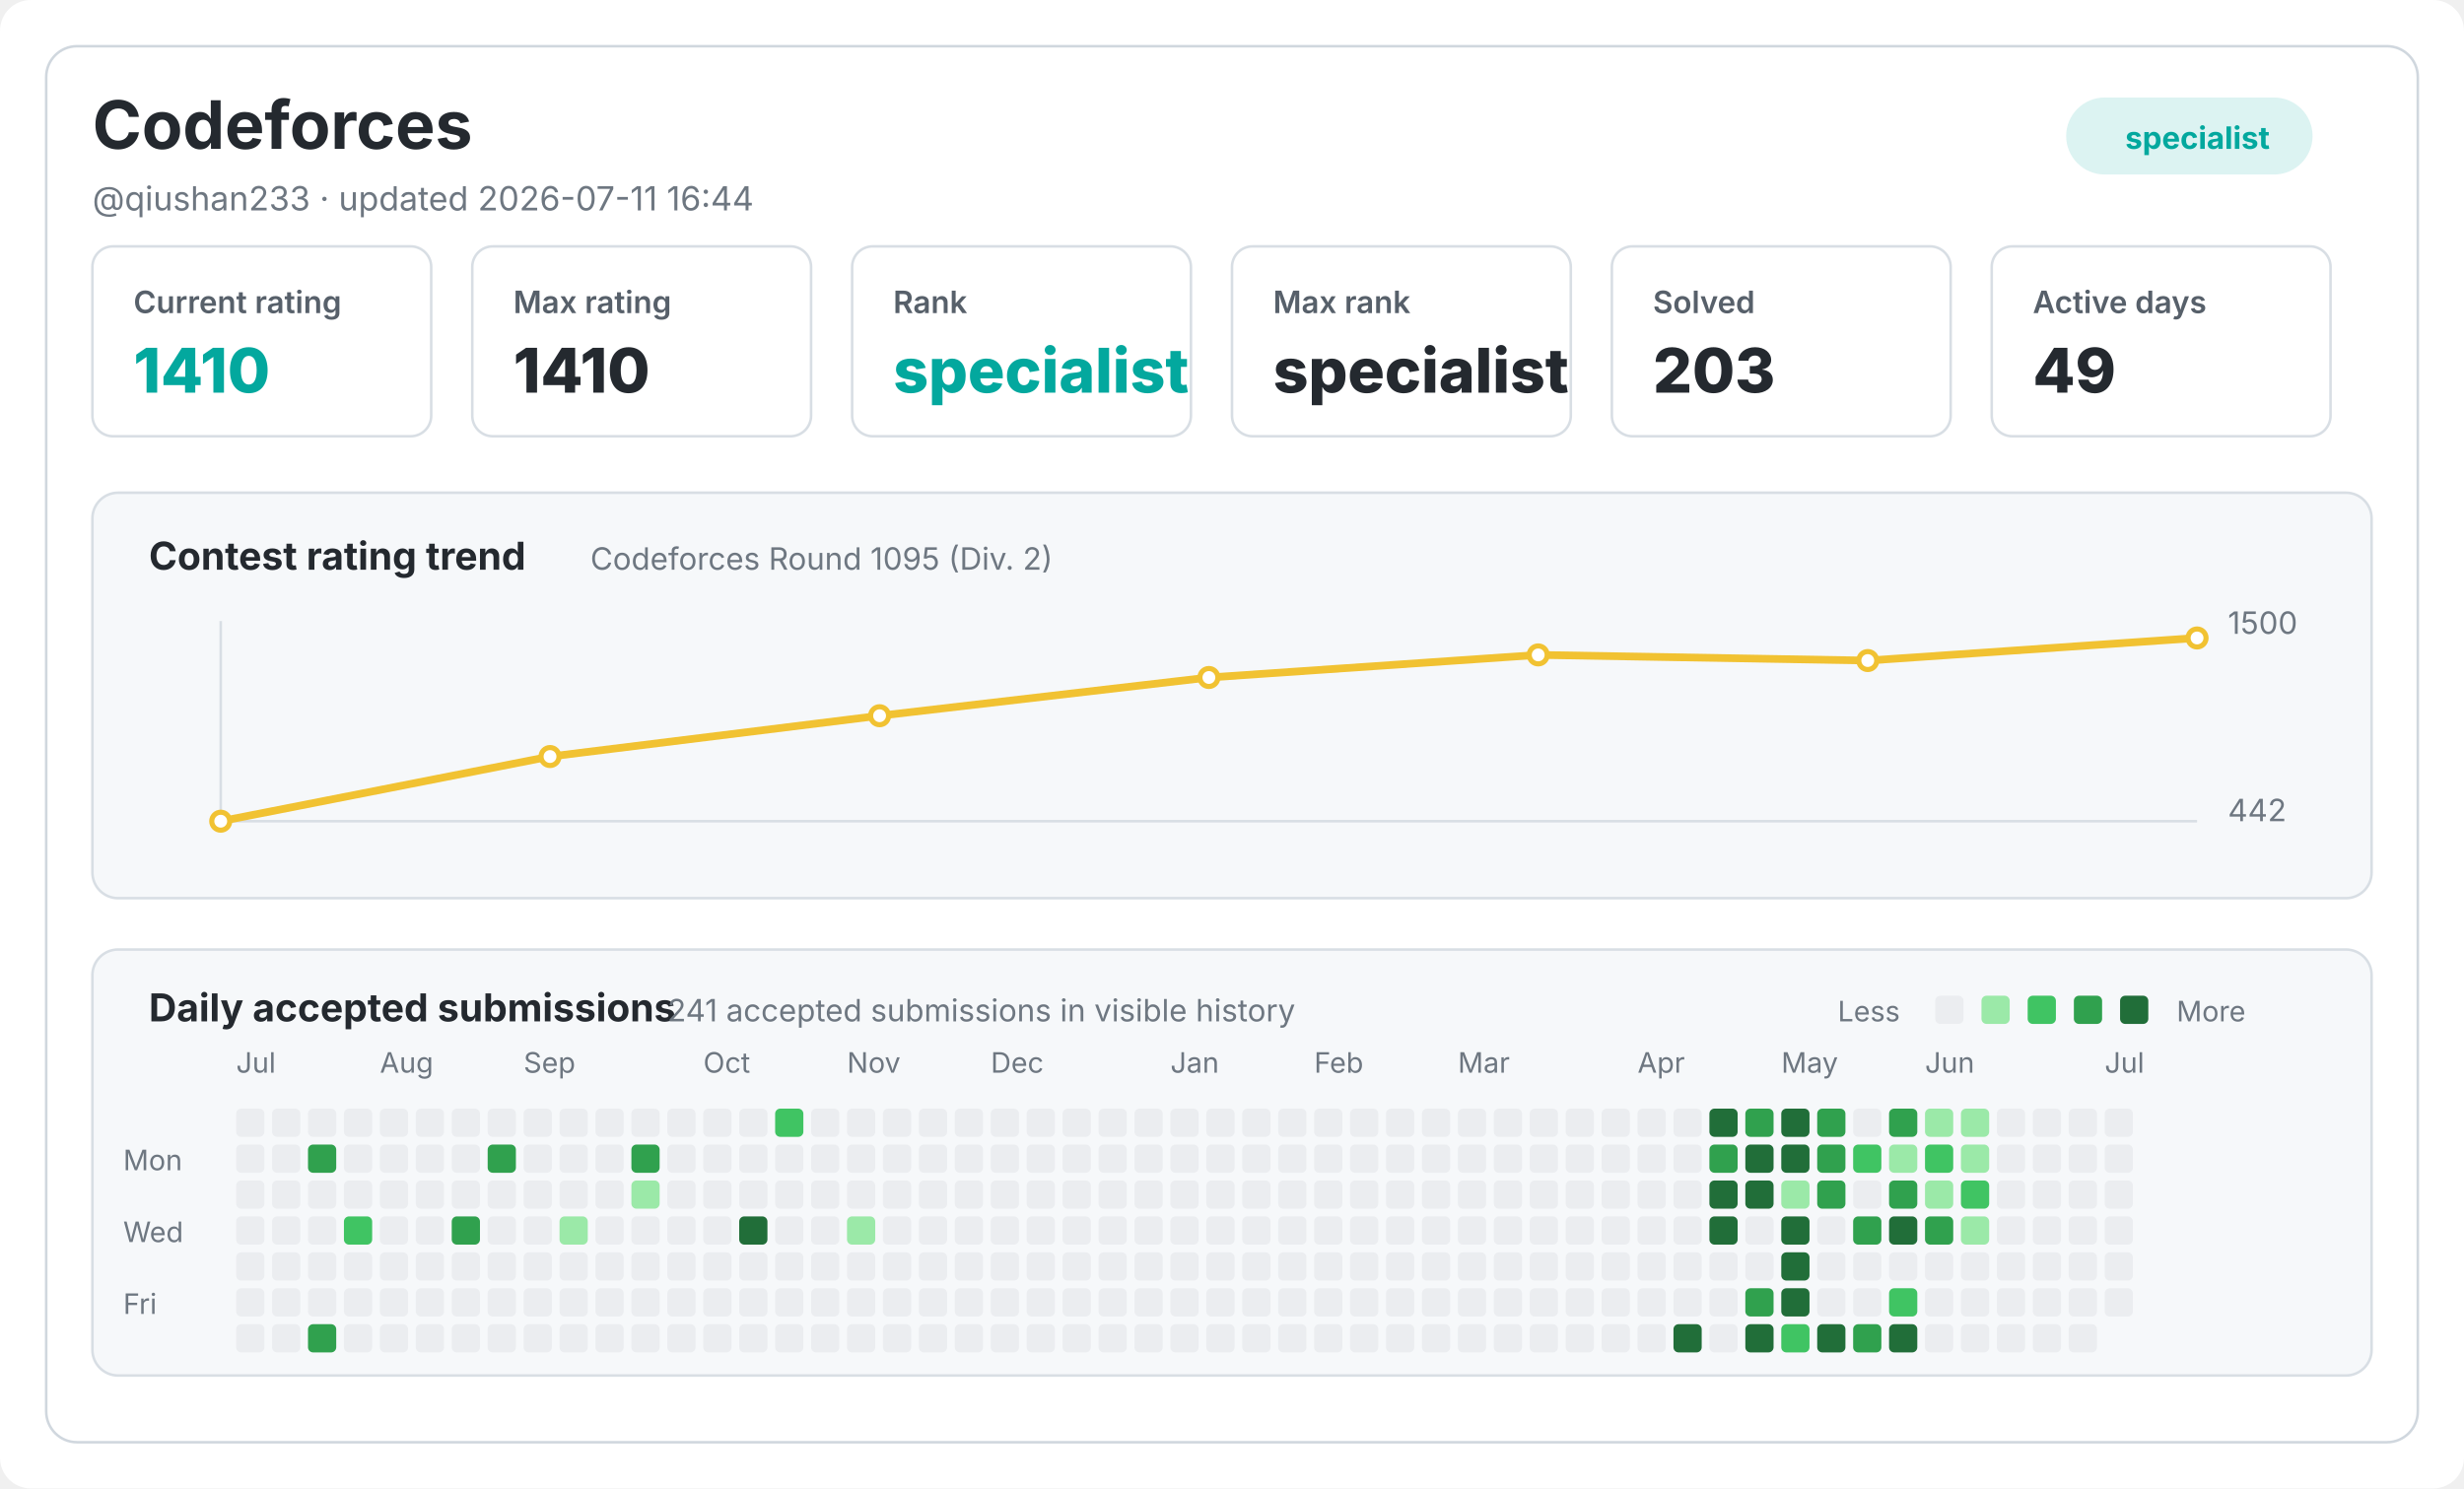
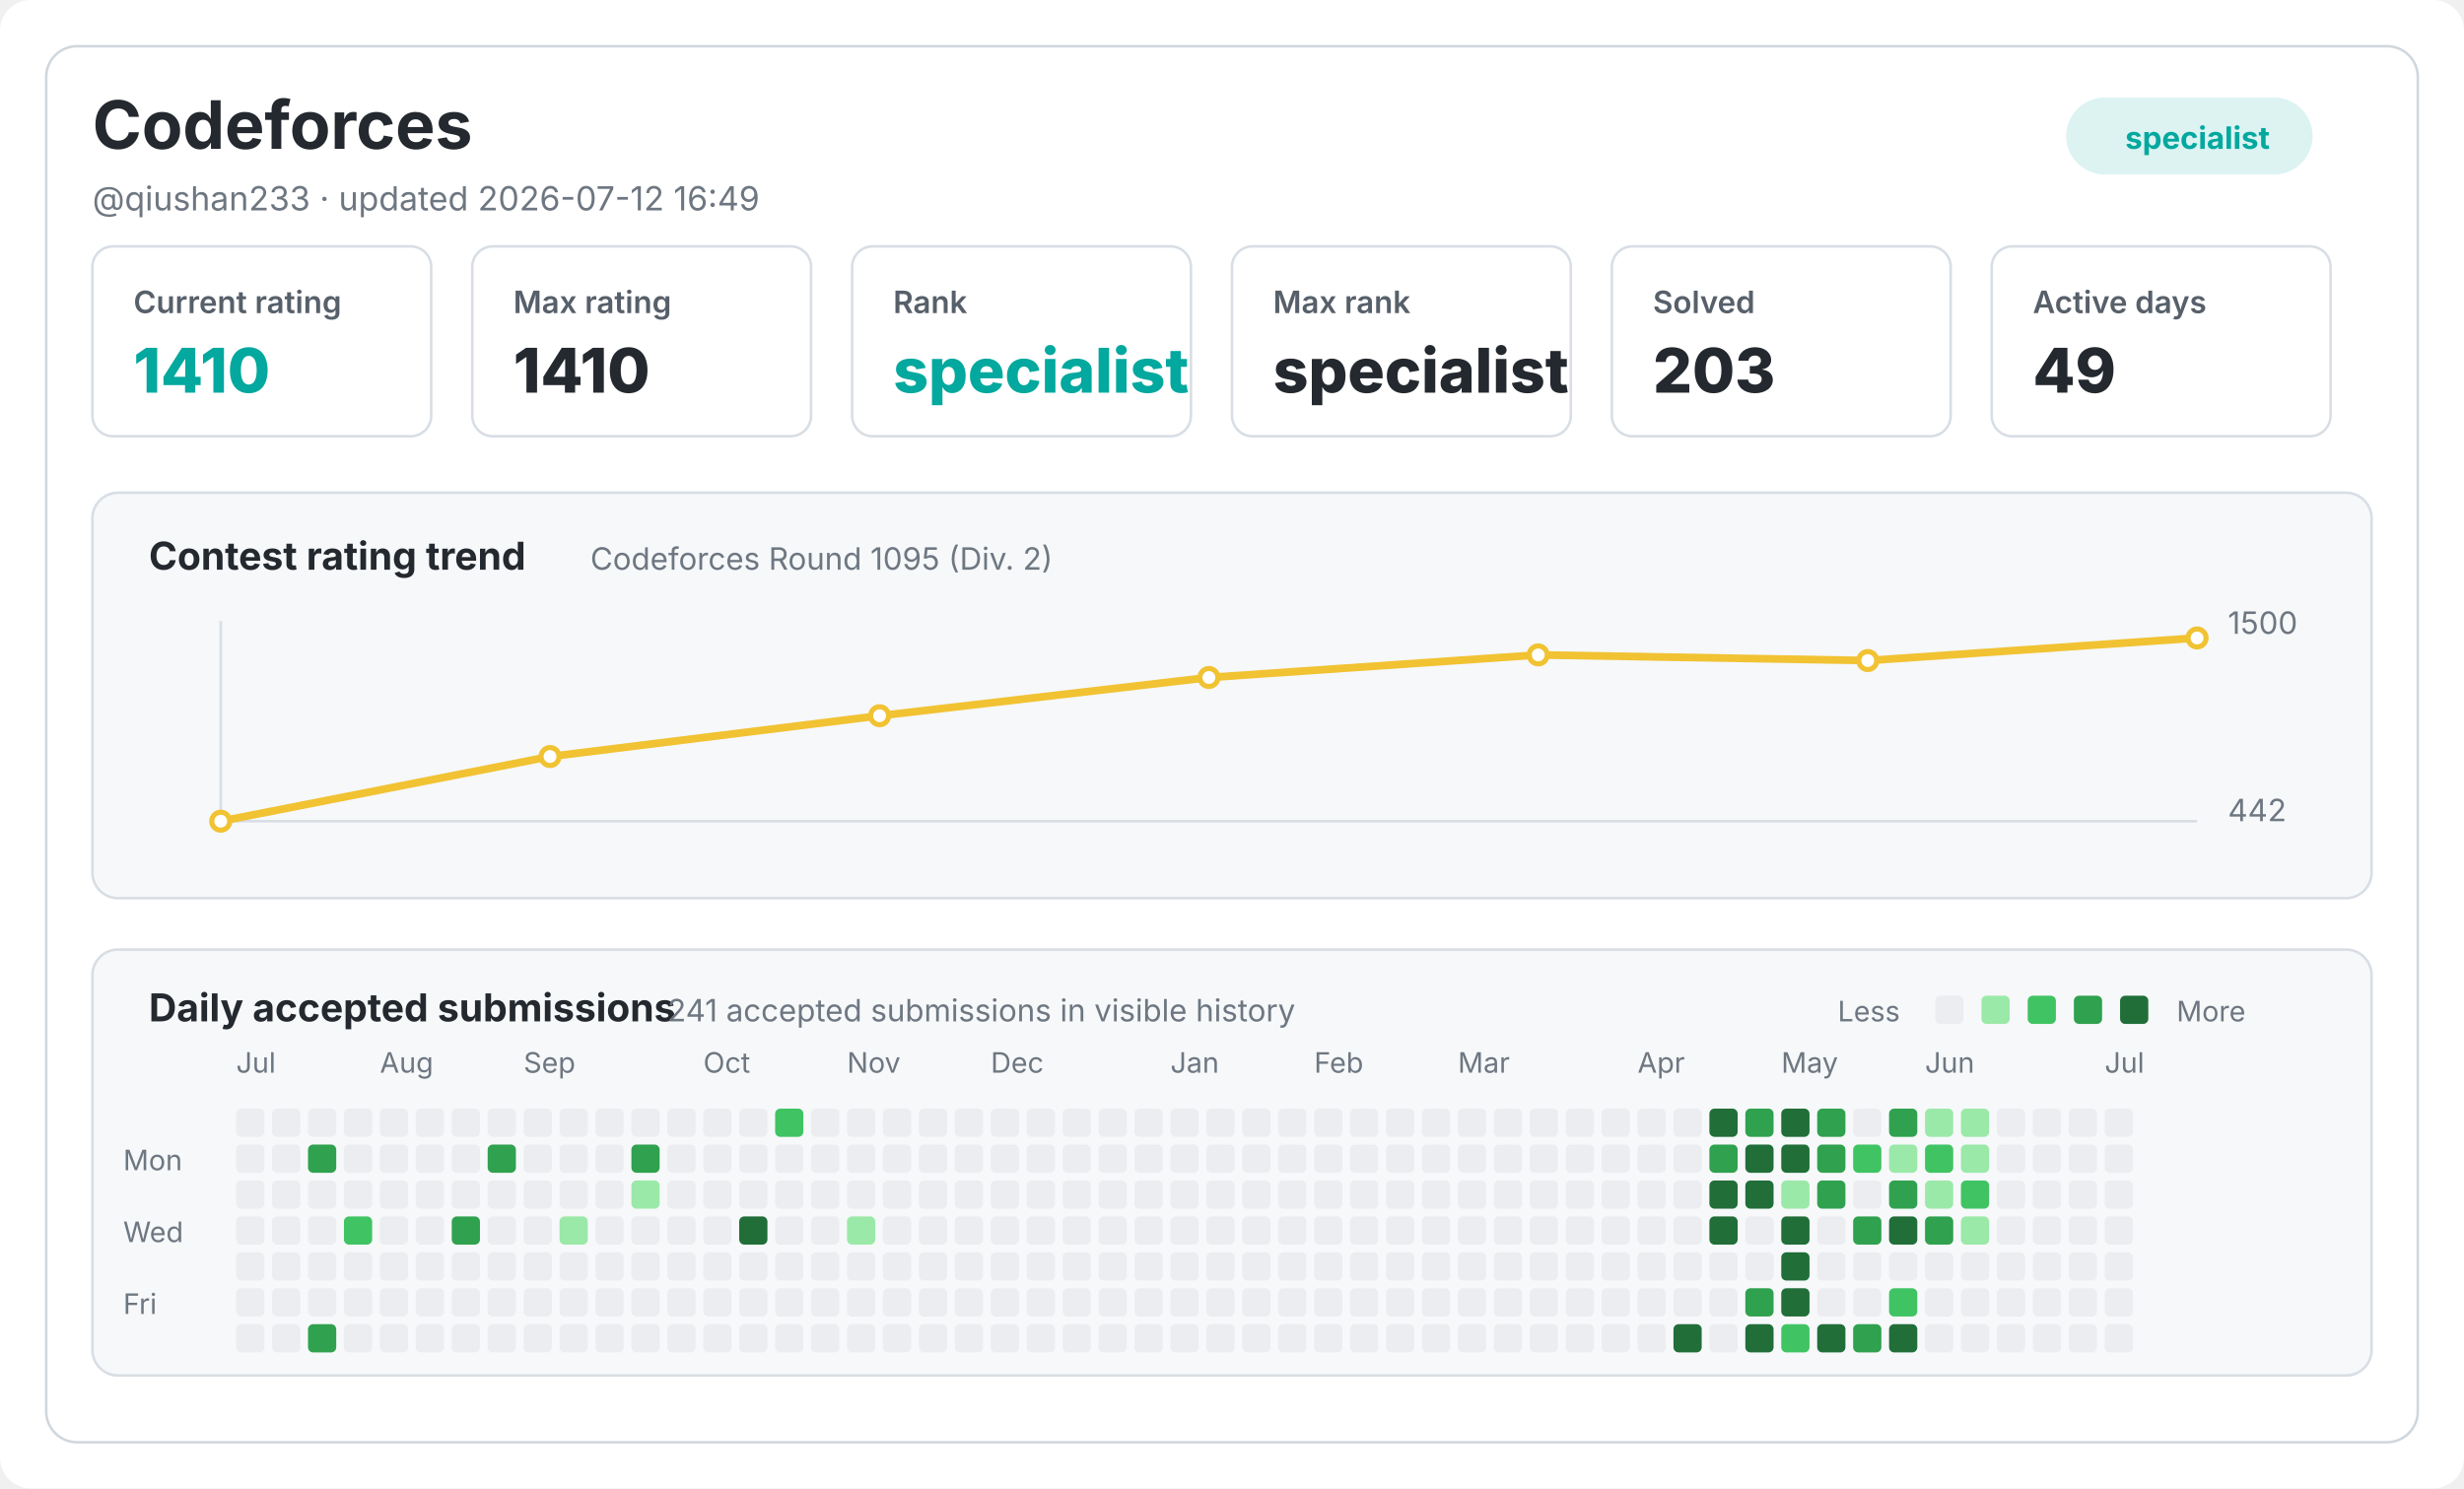
<svg xmlns="http://www.w3.org/2000/svg" width="960" height="580" viewBox="0 0 960 580" role="img" aria-label="Codeforces statistics for qiushan233">
  <style>
  .bg { fill: #ffffff; }
  .shell { fill: #ffffff; stroke: #d0d7de; }
  .soft { fill: #f6f8fa; stroke: #d8dee4; }
  .metric-card { fill: #ffffff; stroke: #d8dee4; }
  .title { font: 700 26px -apple-system,BlinkMacSystemFont,"Segoe UI",sans-serif; fill: #24292f; }
  .subtitle { font: 13px -apple-system,BlinkMacSystemFont,"Segoe UI",sans-serif; fill: #6e7781; }
  .section-title { font: 700 15px -apple-system,BlinkMacSystemFont,"Segoe UI",sans-serif; fill: #24292f; }
  .metric-label { font: 600 12px -apple-system,BlinkMacSystemFont,"Segoe UI",sans-serif; fill: #57606a; }
  .metric-value { font: 800 24px -apple-system,BlinkMacSystemFont,"Segoe UI",sans-serif; fill: #24292f; }
  .muted { font: 12px -apple-system,BlinkMacSystemFont,"Segoe UI",sans-serif; fill: #6e7781; }
  .small { font-size: 11px; }
  .rank { fill: #03a89e; }
  .grid { stroke: #d8dee4; stroke-width: 1; }
  .badge-bg { fill: #03a89e; opacity: 0.14; }
  .badge-text { font: 700 12px -apple-system,BlinkMacSystemFont,"Segoe UI",sans-serif; fill: #03a89e; }
  .heat-cell { cursor: default; transition: stroke 0.12s ease, stroke-width 0.12s ease; }
  .heat-cell:hover { stroke: #0969da; stroke-width: 1.5; }
</style>
  <rect class="bg" width="960" height="580" rx="12" />
  <rect class="shell" x="18" y="18" width="924" height="544" rx="12" />
  <text x="36" y="58" class="title">Codeforces</text>
-   <text x="36" y="82" class="subtitle">@qiushan233 · updated 2026-07-11 16:44</text>
+   <text x="36" y="82" class="subtitle">@qiushan233 · updated 2026-07-12 16:49</text>
  <rect x="805" y="38" width="96" height="30" rx="15" class="badge-bg" />
  <text x="828" y="58" class="badge-text">specialist</text>
  <rect x="36" y="96" width="132" height="74" rx="8" class="metric-card" />
  <text x="52" y="122" class="metric-label">Current rating</text>
  <text x="52" y="153" class="metric-value rank">1410</text>
  <rect x="184" y="96" width="132" height="74" rx="8" class="metric-card" />
  <text x="200" y="122" class="metric-label">Max rating</text>
  <text x="200" y="153" class="metric-value">1410</text>
  <rect x="332" y="96" width="132" height="74" rx="8" class="metric-card" />
  <text x="348" y="122" class="metric-label">Rank</text>
  <text x="348" y="153" class="metric-value rank">specialist</text>
  <rect x="480" y="96" width="132" height="74" rx="8" class="metric-card" />
  <text x="496" y="122" class="metric-label">Max rank</text>
  <text x="496" y="153" class="metric-value">specialist</text>
  <rect x="628" y="96" width="132" height="74" rx="8" class="metric-card" />
  <text x="644" y="122" class="metric-label">Solved</text>
  <text x="644" y="153" class="metric-value">203</text>
  <rect x="776" y="96" width="132" height="74" rx="8" class="metric-card" />
  <text x="792" y="122" class="metric-label">Active days</text>
  <text x="792" y="153" class="metric-value">49</text>
  <rect class="soft" x="36" y="192" width="888" height="158" rx="10" />
  <text x="58" y="222" class="section-title">Contest rating trend</text>
  <text x="230" y="222" class="muted">Codeforces Round 1095 (Div. 2)</text>
  <line x1="86" y1="320" x2="856" y2="320" class="grid" />
  <line x1="86" y1="242" x2="86" y2="320" class="grid" />
  <text x="868" y="247" class="muted">1500</text>
  <text x="868" y="320" class="muted">442</text>
  <polyline points="86.0,320.0 214.3,294.8 342.7,278.9 471.0,264.0 599.3,255.2 727.7,257.4 856.0,248.6" fill="none" stroke="#f1c232" stroke-width="3" stroke-linecap="round" stroke-linejoin="round" />
  <circle cx="86.0" cy="320.0" r="3.5" fill="#fff" stroke="#f1c232" stroke-width="2" />
  <circle cx="214.3" cy="294.8" r="3.5" fill="#fff" stroke="#f1c232" stroke-width="2" />
  <circle cx="342.7" cy="278.9" r="3.5" fill="#fff" stroke="#f1c232" stroke-width="2" />
  <circle cx="471.0" cy="264.0" r="3.5" fill="#fff" stroke="#f1c232" stroke-width="2" />
  <circle cx="599.3" cy="255.2" r="3.5" fill="#fff" stroke="#f1c232" stroke-width="2" />
  <circle cx="727.7" cy="257.4" r="3.5" fill="#fff" stroke="#f1c232" stroke-width="2" />
  <circle cx="856.0" cy="248.6" r="3.5" fill="#fff" stroke="#f1c232" stroke-width="2" />
  <rect class="soft" x="36" y="370" width="888" height="166" rx="10" />
  <text x="58" y="398" class="section-title">Daily accepted submissions</text>
  <text x="260" y="398" class="muted">241 accepted submissions in visible history</text>
  <text x="92" y="418" class="muted small">Jul</text>
  <text x="148" y="418" class="muted small">Aug</text>
  <text x="204" y="418" class="muted small">Sep</text>
  <text x="274" y="418" class="muted small">Oct</text>
  <text x="330" y="418" class="muted small">Nov</text>
  <text x="386" y="418" class="muted small">Dec</text>
  <text x="456" y="418" class="muted small">Jan</text>
  <text x="512" y="418" class="muted small">Feb</text>
  <text x="568" y="418" class="muted small">Mar</text>
  <text x="638" y="418" class="muted small">Apr</text>
  <text x="694" y="418" class="muted small">May</text>
  <text x="750" y="418" class="muted small">Jun</text>
  <text x="820" y="418" class="muted small">Jul</text>
  <text x="48" y="456" class="muted small">Mon</text>
  <text x="48" y="484" class="muted small">Wed</text>
  <text x="48" y="512" class="muted small">Fri</text>
  <rect class="heat-cell" x="92" y="432" width="11" height="11" rx="2" fill="#ebedf0" />
  <rect class="heat-cell" x="92" y="446" width="11" height="11" rx="2" fill="#ebedf0" />
  <rect class="heat-cell" x="92" y="460" width="11" height="11" rx="2" fill="#ebedf0" />
  <rect class="heat-cell" x="92" y="474" width="11" height="11" rx="2" fill="#ebedf0" />
  <rect class="heat-cell" x="92" y="488" width="11" height="11" rx="2" fill="#ebedf0" />
  <rect class="heat-cell" x="92" y="502" width="11" height="11" rx="2" fill="#ebedf0" />
  <rect class="heat-cell" x="92" y="516" width="11" height="11" rx="2" fill="#ebedf0" />
  <rect class="heat-cell" x="106" y="432" width="11" height="11" rx="2" fill="#ebedf0" />
  <rect class="heat-cell" x="106" y="446" width="11" height="11" rx="2" fill="#ebedf0" />
  <rect class="heat-cell" x="106" y="460" width="11" height="11" rx="2" fill="#ebedf0" />
  <rect class="heat-cell" x="106" y="474" width="11" height="11" rx="2" fill="#ebedf0" />
  <rect class="heat-cell" x="106" y="488" width="11" height="11" rx="2" fill="#ebedf0" />
  <rect class="heat-cell" x="106" y="502" width="11" height="11" rx="2" fill="#ebedf0" />
  <rect class="heat-cell" x="106" y="516" width="11" height="11" rx="2" fill="#ebedf0" />
  <rect class="heat-cell" x="120" y="432" width="11" height="11" rx="2" fill="#ebedf0" />
  <rect class="heat-cell" x="120" y="446" width="11" height="11" rx="2" fill="#30a14e" />
  <rect class="heat-cell" x="120" y="460" width="11" height="11" rx="2" fill="#ebedf0" />
  <rect class="heat-cell" x="120" y="474" width="11" height="11" rx="2" fill="#ebedf0" />
  <rect class="heat-cell" x="120" y="488" width="11" height="11" rx="2" fill="#ebedf0" />
  <rect class="heat-cell" x="120" y="502" width="11" height="11" rx="2" fill="#ebedf0" />
  <rect class="heat-cell" x="120" y="516" width="11" height="11" rx="2" fill="#30a14e" />
  <rect class="heat-cell" x="134" y="432" width="11" height="11" rx="2" fill="#ebedf0" />
  <rect class="heat-cell" x="134" y="446" width="11" height="11" rx="2" fill="#ebedf0" />
  <rect class="heat-cell" x="134" y="460" width="11" height="11" rx="2" fill="#ebedf0" />
  <rect class="heat-cell" x="134" y="474" width="11" height="11" rx="2" fill="#40c463" />
  <rect class="heat-cell" x="134" y="488" width="11" height="11" rx="2" fill="#ebedf0" />
  <rect class="heat-cell" x="134" y="502" width="11" height="11" rx="2" fill="#ebedf0" />
  <rect class="heat-cell" x="134" y="516" width="11" height="11" rx="2" fill="#ebedf0" />
  <rect class="heat-cell" x="148" y="432" width="11" height="11" rx="2" fill="#ebedf0" />
  <rect class="heat-cell" x="148" y="446" width="11" height="11" rx="2" fill="#ebedf0" />
  <rect class="heat-cell" x="148" y="460" width="11" height="11" rx="2" fill="#ebedf0" />
  <rect class="heat-cell" x="148" y="474" width="11" height="11" rx="2" fill="#ebedf0" />
  <rect class="heat-cell" x="148" y="488" width="11" height="11" rx="2" fill="#ebedf0" />
  <rect class="heat-cell" x="148" y="502" width="11" height="11" rx="2" fill="#ebedf0" />
  <rect class="heat-cell" x="148" y="516" width="11" height="11" rx="2" fill="#ebedf0" />
  <rect class="heat-cell" x="162" y="432" width="11" height="11" rx="2" fill="#ebedf0" />
  <rect class="heat-cell" x="162" y="446" width="11" height="11" rx="2" fill="#ebedf0" />
  <rect class="heat-cell" x="162" y="460" width="11" height="11" rx="2" fill="#ebedf0" />
  <rect class="heat-cell" x="162" y="474" width="11" height="11" rx="2" fill="#ebedf0" />
  <rect class="heat-cell" x="162" y="488" width="11" height="11" rx="2" fill="#ebedf0" />
  <rect class="heat-cell" x="162" y="502" width="11" height="11" rx="2" fill="#ebedf0" />
  <rect class="heat-cell" x="162" y="516" width="11" height="11" rx="2" fill="#ebedf0" />
  <rect class="heat-cell" x="176" y="432" width="11" height="11" rx="2" fill="#ebedf0" />
  <rect class="heat-cell" x="176" y="446" width="11" height="11" rx="2" fill="#ebedf0" />
  <rect class="heat-cell" x="176" y="460" width="11" height="11" rx="2" fill="#ebedf0" />
  <rect class="heat-cell" x="176" y="474" width="11" height="11" rx="2" fill="#30a14e" />
  <rect class="heat-cell" x="176" y="488" width="11" height="11" rx="2" fill="#ebedf0" />
  <rect class="heat-cell" x="176" y="502" width="11" height="11" rx="2" fill="#ebedf0" />
  <rect class="heat-cell" x="176" y="516" width="11" height="11" rx="2" fill="#ebedf0" />
  <rect class="heat-cell" x="190" y="432" width="11" height="11" rx="2" fill="#ebedf0" />
  <rect class="heat-cell" x="190" y="446" width="11" height="11" rx="2" fill="#30a14e" />
  <rect class="heat-cell" x="190" y="460" width="11" height="11" rx="2" fill="#ebedf0" />
  <rect class="heat-cell" x="190" y="474" width="11" height="11" rx="2" fill="#ebedf0" />
  <rect class="heat-cell" x="190" y="488" width="11" height="11" rx="2" fill="#ebedf0" />
  <rect class="heat-cell" x="190" y="502" width="11" height="11" rx="2" fill="#ebedf0" />
  <rect class="heat-cell" x="190" y="516" width="11" height="11" rx="2" fill="#ebedf0" />
  <rect class="heat-cell" x="204" y="432" width="11" height="11" rx="2" fill="#ebedf0" />
  <rect class="heat-cell" x="204" y="446" width="11" height="11" rx="2" fill="#ebedf0" />
  <rect class="heat-cell" x="204" y="460" width="11" height="11" rx="2" fill="#ebedf0" />
  <rect class="heat-cell" x="204" y="474" width="11" height="11" rx="2" fill="#ebedf0" />
  <rect class="heat-cell" x="204" y="488" width="11" height="11" rx="2" fill="#ebedf0" />
  <rect class="heat-cell" x="204" y="502" width="11" height="11" rx="2" fill="#ebedf0" />
  <rect class="heat-cell" x="204" y="516" width="11" height="11" rx="2" fill="#ebedf0" />
  <rect class="heat-cell" x="218" y="432" width="11" height="11" rx="2" fill="#ebedf0" />
  <rect class="heat-cell" x="218" y="446" width="11" height="11" rx="2" fill="#ebedf0" />
  <rect class="heat-cell" x="218" y="460" width="11" height="11" rx="2" fill="#ebedf0" />
  <rect class="heat-cell" x="218" y="474" width="11" height="11" rx="2" fill="#9be9a8" />
  <rect class="heat-cell" x="218" y="488" width="11" height="11" rx="2" fill="#ebedf0" />
  <rect class="heat-cell" x="218" y="502" width="11" height="11" rx="2" fill="#ebedf0" />
  <rect class="heat-cell" x="218" y="516" width="11" height="11" rx="2" fill="#ebedf0" />
  <rect class="heat-cell" x="232" y="432" width="11" height="11" rx="2" fill="#ebedf0" />
  <rect class="heat-cell" x="232" y="446" width="11" height="11" rx="2" fill="#ebedf0" />
  <rect class="heat-cell" x="232" y="460" width="11" height="11" rx="2" fill="#ebedf0" />
  <rect class="heat-cell" x="232" y="474" width="11" height="11" rx="2" fill="#ebedf0" />
  <rect class="heat-cell" x="232" y="488" width="11" height="11" rx="2" fill="#ebedf0" />
  <rect class="heat-cell" x="232" y="502" width="11" height="11" rx="2" fill="#ebedf0" />
  <rect class="heat-cell" x="232" y="516" width="11" height="11" rx="2" fill="#ebedf0" />
  <rect class="heat-cell" x="246" y="432" width="11" height="11" rx="2" fill="#ebedf0" />
  <rect class="heat-cell" x="246" y="446" width="11" height="11" rx="2" fill="#30a14e" />
  <rect class="heat-cell" x="246" y="460" width="11" height="11" rx="2" fill="#9be9a8" />
  <rect class="heat-cell" x="246" y="474" width="11" height="11" rx="2" fill="#ebedf0" />
  <rect class="heat-cell" x="246" y="488" width="11" height="11" rx="2" fill="#ebedf0" />
  <rect class="heat-cell" x="246" y="502" width="11" height="11" rx="2" fill="#ebedf0" />
  <rect class="heat-cell" x="246" y="516" width="11" height="11" rx="2" fill="#ebedf0" />
  <rect class="heat-cell" x="260" y="432" width="11" height="11" rx="2" fill="#ebedf0" />
  <rect class="heat-cell" x="260" y="446" width="11" height="11" rx="2" fill="#ebedf0" />
  <rect class="heat-cell" x="260" y="460" width="11" height="11" rx="2" fill="#ebedf0" />
  <rect class="heat-cell" x="260" y="474" width="11" height="11" rx="2" fill="#ebedf0" />
  <rect class="heat-cell" x="260" y="488" width="11" height="11" rx="2" fill="#ebedf0" />
  <rect class="heat-cell" x="260" y="502" width="11" height="11" rx="2" fill="#ebedf0" />
  <rect class="heat-cell" x="260" y="516" width="11" height="11" rx="2" fill="#ebedf0" />
  <rect class="heat-cell" x="274" y="432" width="11" height="11" rx="2" fill="#ebedf0" />
  <rect class="heat-cell" x="274" y="446" width="11" height="11" rx="2" fill="#ebedf0" />
  <rect class="heat-cell" x="274" y="460" width="11" height="11" rx="2" fill="#ebedf0" />
  <rect class="heat-cell" x="274" y="474" width="11" height="11" rx="2" fill="#ebedf0" />
  <rect class="heat-cell" x="274" y="488" width="11" height="11" rx="2" fill="#ebedf0" />
  <rect class="heat-cell" x="274" y="502" width="11" height="11" rx="2" fill="#ebedf0" />
  <rect class="heat-cell" x="274" y="516" width="11" height="11" rx="2" fill="#ebedf0" />
  <rect class="heat-cell" x="288" y="432" width="11" height="11" rx="2" fill="#ebedf0" />
  <rect class="heat-cell" x="288" y="446" width="11" height="11" rx="2" fill="#ebedf0" />
  <rect class="heat-cell" x="288" y="460" width="11" height="11" rx="2" fill="#ebedf0" />
  <rect class="heat-cell" x="288" y="474" width="11" height="11" rx="2" fill="#216e39" />
  <rect class="heat-cell" x="288" y="488" width="11" height="11" rx="2" fill="#ebedf0" />
  <rect class="heat-cell" x="288" y="502" width="11" height="11" rx="2" fill="#ebedf0" />
  <rect class="heat-cell" x="288" y="516" width="11" height="11" rx="2" fill="#ebedf0" />
  <rect class="heat-cell" x="302" y="432" width="11" height="11" rx="2" fill="#40c463" />
  <rect class="heat-cell" x="302" y="446" width="11" height="11" rx="2" fill="#ebedf0" />
  <rect class="heat-cell" x="302" y="460" width="11" height="11" rx="2" fill="#ebedf0" />
  <rect class="heat-cell" x="302" y="474" width="11" height="11" rx="2" fill="#ebedf0" />
  <rect class="heat-cell" x="302" y="488" width="11" height="11" rx="2" fill="#ebedf0" />
  <rect class="heat-cell" x="302" y="502" width="11" height="11" rx="2" fill="#ebedf0" />
  <rect class="heat-cell" x="302" y="516" width="11" height="11" rx="2" fill="#ebedf0" />
  <rect class="heat-cell" x="316" y="432" width="11" height="11" rx="2" fill="#ebedf0" />
  <rect class="heat-cell" x="316" y="446" width="11" height="11" rx="2" fill="#ebedf0" />
  <rect class="heat-cell" x="316" y="460" width="11" height="11" rx="2" fill="#ebedf0" />
  <rect class="heat-cell" x="316" y="474" width="11" height="11" rx="2" fill="#ebedf0" />
  <rect class="heat-cell" x="316" y="488" width="11" height="11" rx="2" fill="#ebedf0" />
  <rect class="heat-cell" x="316" y="502" width="11" height="11" rx="2" fill="#ebedf0" />
  <rect class="heat-cell" x="316" y="516" width="11" height="11" rx="2" fill="#ebedf0" />
  <rect class="heat-cell" x="330" y="432" width="11" height="11" rx="2" fill="#ebedf0" />
  <rect class="heat-cell" x="330" y="446" width="11" height="11" rx="2" fill="#ebedf0" />
  <rect class="heat-cell" x="330" y="460" width="11" height="11" rx="2" fill="#ebedf0" />
  <rect class="heat-cell" x="330" y="474" width="11" height="11" rx="2" fill="#9be9a8" />
  <rect class="heat-cell" x="330" y="488" width="11" height="11" rx="2" fill="#ebedf0" />
  <rect class="heat-cell" x="330" y="502" width="11" height="11" rx="2" fill="#ebedf0" />
  <rect class="heat-cell" x="330" y="516" width="11" height="11" rx="2" fill="#ebedf0" />
  <rect class="heat-cell" x="344" y="432" width="11" height="11" rx="2" fill="#ebedf0" />
  <rect class="heat-cell" x="344" y="446" width="11" height="11" rx="2" fill="#ebedf0" />
  <rect class="heat-cell" x="344" y="460" width="11" height="11" rx="2" fill="#ebedf0" />
  <rect class="heat-cell" x="344" y="474" width="11" height="11" rx="2" fill="#ebedf0" />
  <rect class="heat-cell" x="344" y="488" width="11" height="11" rx="2" fill="#ebedf0" />
  <rect class="heat-cell" x="344" y="502" width="11" height="11" rx="2" fill="#ebedf0" />
  <rect class="heat-cell" x="344" y="516" width="11" height="11" rx="2" fill="#ebedf0" />
  <rect class="heat-cell" x="358" y="432" width="11" height="11" rx="2" fill="#ebedf0" />
  <rect class="heat-cell" x="358" y="446" width="11" height="11" rx="2" fill="#ebedf0" />
  <rect class="heat-cell" x="358" y="460" width="11" height="11" rx="2" fill="#ebedf0" />
  <rect class="heat-cell" x="358" y="474" width="11" height="11" rx="2" fill="#ebedf0" />
  <rect class="heat-cell" x="358" y="488" width="11" height="11" rx="2" fill="#ebedf0" />
  <rect class="heat-cell" x="358" y="502" width="11" height="11" rx="2" fill="#ebedf0" />
  <rect class="heat-cell" x="358" y="516" width="11" height="11" rx="2" fill="#ebedf0" />
  <rect class="heat-cell" x="372" y="432" width="11" height="11" rx="2" fill="#ebedf0" />
  <rect class="heat-cell" x="372" y="446" width="11" height="11" rx="2" fill="#ebedf0" />
  <rect class="heat-cell" x="372" y="460" width="11" height="11" rx="2" fill="#ebedf0" />
  <rect class="heat-cell" x="372" y="474" width="11" height="11" rx="2" fill="#ebedf0" />
  <rect class="heat-cell" x="372" y="488" width="11" height="11" rx="2" fill="#ebedf0" />
  <rect class="heat-cell" x="372" y="502" width="11" height="11" rx="2" fill="#ebedf0" />
  <rect class="heat-cell" x="372" y="516" width="11" height="11" rx="2" fill="#ebedf0" />
  <rect class="heat-cell" x="386" y="432" width="11" height="11" rx="2" fill="#ebedf0" />
  <rect class="heat-cell" x="386" y="446" width="11" height="11" rx="2" fill="#ebedf0" />
  <rect class="heat-cell" x="386" y="460" width="11" height="11" rx="2" fill="#ebedf0" />
  <rect class="heat-cell" x="386" y="474" width="11" height="11" rx="2" fill="#ebedf0" />
  <rect class="heat-cell" x="386" y="488" width="11" height="11" rx="2" fill="#ebedf0" />
  <rect class="heat-cell" x="386" y="502" width="11" height="11" rx="2" fill="#ebedf0" />
  <rect class="heat-cell" x="386" y="516" width="11" height="11" rx="2" fill="#ebedf0" />
  <rect class="heat-cell" x="400" y="432" width="11" height="11" rx="2" fill="#ebedf0" />
  <rect class="heat-cell" x="400" y="446" width="11" height="11" rx="2" fill="#ebedf0" />
  <rect class="heat-cell" x="400" y="460" width="11" height="11" rx="2" fill="#ebedf0" />
  <rect class="heat-cell" x="400" y="474" width="11" height="11" rx="2" fill="#ebedf0" />
  <rect class="heat-cell" x="400" y="488" width="11" height="11" rx="2" fill="#ebedf0" />
  <rect class="heat-cell" x="400" y="502" width="11" height="11" rx="2" fill="#ebedf0" />
  <rect class="heat-cell" x="400" y="516" width="11" height="11" rx="2" fill="#ebedf0" />
  <rect class="heat-cell" x="414" y="432" width="11" height="11" rx="2" fill="#ebedf0" />
  <rect class="heat-cell" x="414" y="446" width="11" height="11" rx="2" fill="#ebedf0" />
  <rect class="heat-cell" x="414" y="460" width="11" height="11" rx="2" fill="#ebedf0" />
  <rect class="heat-cell" x="414" y="474" width="11" height="11" rx="2" fill="#ebedf0" />
  <rect class="heat-cell" x="414" y="488" width="11" height="11" rx="2" fill="#ebedf0" />
  <rect class="heat-cell" x="414" y="502" width="11" height="11" rx="2" fill="#ebedf0" />
  <rect class="heat-cell" x="414" y="516" width="11" height="11" rx="2" fill="#ebedf0" />
  <rect class="heat-cell" x="428" y="432" width="11" height="11" rx="2" fill="#ebedf0" />
  <rect class="heat-cell" x="428" y="446" width="11" height="11" rx="2" fill="#ebedf0" />
  <rect class="heat-cell" x="428" y="460" width="11" height="11" rx="2" fill="#ebedf0" />
  <rect class="heat-cell" x="428" y="474" width="11" height="11" rx="2" fill="#ebedf0" />
  <rect class="heat-cell" x="428" y="488" width="11" height="11" rx="2" fill="#ebedf0" />
  <rect class="heat-cell" x="428" y="502" width="11" height="11" rx="2" fill="#ebedf0" />
  <rect class="heat-cell" x="428" y="516" width="11" height="11" rx="2" fill="#ebedf0" />
  <rect class="heat-cell" x="442" y="432" width="11" height="11" rx="2" fill="#ebedf0" />
  <rect class="heat-cell" x="442" y="446" width="11" height="11" rx="2" fill="#ebedf0" />
  <rect class="heat-cell" x="442" y="460" width="11" height="11" rx="2" fill="#ebedf0" />
  <rect class="heat-cell" x="442" y="474" width="11" height="11" rx="2" fill="#ebedf0" />
  <rect class="heat-cell" x="442" y="488" width="11" height="11" rx="2" fill="#ebedf0" />
  <rect class="heat-cell" x="442" y="502" width="11" height="11" rx="2" fill="#ebedf0" />
  <rect class="heat-cell" x="442" y="516" width="11" height="11" rx="2" fill="#ebedf0" />
  <rect class="heat-cell" x="456" y="432" width="11" height="11" rx="2" fill="#ebedf0" />
  <rect class="heat-cell" x="456" y="446" width="11" height="11" rx="2" fill="#ebedf0" />
  <rect class="heat-cell" x="456" y="460" width="11" height="11" rx="2" fill="#ebedf0" />
  <rect class="heat-cell" x="456" y="474" width="11" height="11" rx="2" fill="#ebedf0" />
  <rect class="heat-cell" x="456" y="488" width="11" height="11" rx="2" fill="#ebedf0" />
  <rect class="heat-cell" x="456" y="502" width="11" height="11" rx="2" fill="#ebedf0" />
  <rect class="heat-cell" x="456" y="516" width="11" height="11" rx="2" fill="#ebedf0" />
  <rect class="heat-cell" x="470" y="432" width="11" height="11" rx="2" fill="#ebedf0" />
  <rect class="heat-cell" x="470" y="446" width="11" height="11" rx="2" fill="#ebedf0" />
  <rect class="heat-cell" x="470" y="460" width="11" height="11" rx="2" fill="#ebedf0" />
  <rect class="heat-cell" x="470" y="474" width="11" height="11" rx="2" fill="#ebedf0" />
  <rect class="heat-cell" x="470" y="488" width="11" height="11" rx="2" fill="#ebedf0" />
  <rect class="heat-cell" x="470" y="502" width="11" height="11" rx="2" fill="#ebedf0" />
  <rect class="heat-cell" x="470" y="516" width="11" height="11" rx="2" fill="#ebedf0" />
  <rect class="heat-cell" x="484" y="432" width="11" height="11" rx="2" fill="#ebedf0" />
  <rect class="heat-cell" x="484" y="446" width="11" height="11" rx="2" fill="#ebedf0" />
  <rect class="heat-cell" x="484" y="460" width="11" height="11" rx="2" fill="#ebedf0" />
  <rect class="heat-cell" x="484" y="474" width="11" height="11" rx="2" fill="#ebedf0" />
  <rect class="heat-cell" x="484" y="488" width="11" height="11" rx="2" fill="#ebedf0" />
  <rect class="heat-cell" x="484" y="502" width="11" height="11" rx="2" fill="#ebedf0" />
  <rect class="heat-cell" x="484" y="516" width="11" height="11" rx="2" fill="#ebedf0" />
  <rect class="heat-cell" x="498" y="432" width="11" height="11" rx="2" fill="#ebedf0" />
  <rect class="heat-cell" x="498" y="446" width="11" height="11" rx="2" fill="#ebedf0" />
  <rect class="heat-cell" x="498" y="460" width="11" height="11" rx="2" fill="#ebedf0" />
  <rect class="heat-cell" x="498" y="474" width="11" height="11" rx="2" fill="#ebedf0" />
  <rect class="heat-cell" x="498" y="488" width="11" height="11" rx="2" fill="#ebedf0" />
  <rect class="heat-cell" x="498" y="502" width="11" height="11" rx="2" fill="#ebedf0" />
  <rect class="heat-cell" x="498" y="516" width="11" height="11" rx="2" fill="#ebedf0" />
  <rect class="heat-cell" x="512" y="432" width="11" height="11" rx="2" fill="#ebedf0" />
  <rect class="heat-cell" x="512" y="446" width="11" height="11" rx="2" fill="#ebedf0" />
  <rect class="heat-cell" x="512" y="460" width="11" height="11" rx="2" fill="#ebedf0" />
  <rect class="heat-cell" x="512" y="474" width="11" height="11" rx="2" fill="#ebedf0" />
  <rect class="heat-cell" x="512" y="488" width="11" height="11" rx="2" fill="#ebedf0" />
  <rect class="heat-cell" x="512" y="502" width="11" height="11" rx="2" fill="#ebedf0" />
  <rect class="heat-cell" x="512" y="516" width="11" height="11" rx="2" fill="#ebedf0" />
  <rect class="heat-cell" x="526" y="432" width="11" height="11" rx="2" fill="#ebedf0" />
  <rect class="heat-cell" x="526" y="446" width="11" height="11" rx="2" fill="#ebedf0" />
  <rect class="heat-cell" x="526" y="460" width="11" height="11" rx="2" fill="#ebedf0" />
  <rect class="heat-cell" x="526" y="474" width="11" height="11" rx="2" fill="#ebedf0" />
  <rect class="heat-cell" x="526" y="488" width="11" height="11" rx="2" fill="#ebedf0" />
  <rect class="heat-cell" x="526" y="502" width="11" height="11" rx="2" fill="#ebedf0" />
  <rect class="heat-cell" x="526" y="516" width="11" height="11" rx="2" fill="#ebedf0" />
  <rect class="heat-cell" x="540" y="432" width="11" height="11" rx="2" fill="#ebedf0" />
  <rect class="heat-cell" x="540" y="446" width="11" height="11" rx="2" fill="#ebedf0" />
  <rect class="heat-cell" x="540" y="460" width="11" height="11" rx="2" fill="#ebedf0" />
  <rect class="heat-cell" x="540" y="474" width="11" height="11" rx="2" fill="#ebedf0" />
  <rect class="heat-cell" x="540" y="488" width="11" height="11" rx="2" fill="#ebedf0" />
  <rect class="heat-cell" x="540" y="502" width="11" height="11" rx="2" fill="#ebedf0" />
  <rect class="heat-cell" x="540" y="516" width="11" height="11" rx="2" fill="#ebedf0" />
  <rect class="heat-cell" x="554" y="432" width="11" height="11" rx="2" fill="#ebedf0" />
  <rect class="heat-cell" x="554" y="446" width="11" height="11" rx="2" fill="#ebedf0" />
  <rect class="heat-cell" x="554" y="460" width="11" height="11" rx="2" fill="#ebedf0" />
  <rect class="heat-cell" x="554" y="474" width="11" height="11" rx="2" fill="#ebedf0" />
  <rect class="heat-cell" x="554" y="488" width="11" height="11" rx="2" fill="#ebedf0" />
  <rect class="heat-cell" x="554" y="502" width="11" height="11" rx="2" fill="#ebedf0" />
  <rect class="heat-cell" x="554" y="516" width="11" height="11" rx="2" fill="#ebedf0" />
  <rect class="heat-cell" x="568" y="432" width="11" height="11" rx="2" fill="#ebedf0" />
  <rect class="heat-cell" x="568" y="446" width="11" height="11" rx="2" fill="#ebedf0" />
  <rect class="heat-cell" x="568" y="460" width="11" height="11" rx="2" fill="#ebedf0" />
  <rect class="heat-cell" x="568" y="474" width="11" height="11" rx="2" fill="#ebedf0" />
  <rect class="heat-cell" x="568" y="488" width="11" height="11" rx="2" fill="#ebedf0" />
  <rect class="heat-cell" x="568" y="502" width="11" height="11" rx="2" fill="#ebedf0" />
  <rect class="heat-cell" x="568" y="516" width="11" height="11" rx="2" fill="#ebedf0" />
  <rect class="heat-cell" x="582" y="432" width="11" height="11" rx="2" fill="#ebedf0" />
  <rect class="heat-cell" x="582" y="446" width="11" height="11" rx="2" fill="#ebedf0" />
  <rect class="heat-cell" x="582" y="460" width="11" height="11" rx="2" fill="#ebedf0" />
  <rect class="heat-cell" x="582" y="474" width="11" height="11" rx="2" fill="#ebedf0" />
  <rect class="heat-cell" x="582" y="488" width="11" height="11" rx="2" fill="#ebedf0" />
  <rect class="heat-cell" x="582" y="502" width="11" height="11" rx="2" fill="#ebedf0" />
  <rect class="heat-cell" x="582" y="516" width="11" height="11" rx="2" fill="#ebedf0" />
  <rect class="heat-cell" x="596" y="432" width="11" height="11" rx="2" fill="#ebedf0" />
  <rect class="heat-cell" x="596" y="446" width="11" height="11" rx="2" fill="#ebedf0" />
  <rect class="heat-cell" x="596" y="460" width="11" height="11" rx="2" fill="#ebedf0" />
  <rect class="heat-cell" x="596" y="474" width="11" height="11" rx="2" fill="#ebedf0" />
  <rect class="heat-cell" x="596" y="488" width="11" height="11" rx="2" fill="#ebedf0" />
  <rect class="heat-cell" x="596" y="502" width="11" height="11" rx="2" fill="#ebedf0" />
  <rect class="heat-cell" x="596" y="516" width="11" height="11" rx="2" fill="#ebedf0" />
  <rect class="heat-cell" x="610" y="432" width="11" height="11" rx="2" fill="#ebedf0" />
  <rect class="heat-cell" x="610" y="446" width="11" height="11" rx="2" fill="#ebedf0" />
  <rect class="heat-cell" x="610" y="460" width="11" height="11" rx="2" fill="#ebedf0" />
  <rect class="heat-cell" x="610" y="474" width="11" height="11" rx="2" fill="#ebedf0" />
  <rect class="heat-cell" x="610" y="488" width="11" height="11" rx="2" fill="#ebedf0" />
  <rect class="heat-cell" x="610" y="502" width="11" height="11" rx="2" fill="#ebedf0" />
  <rect class="heat-cell" x="610" y="516" width="11" height="11" rx="2" fill="#ebedf0" />
  <rect class="heat-cell" x="624" y="432" width="11" height="11" rx="2" fill="#ebedf0" />
  <rect class="heat-cell" x="624" y="446" width="11" height="11" rx="2" fill="#ebedf0" />
  <rect class="heat-cell" x="624" y="460" width="11" height="11" rx="2" fill="#ebedf0" />
  <rect class="heat-cell" x="624" y="474" width="11" height="11" rx="2" fill="#ebedf0" />
  <rect class="heat-cell" x="624" y="488" width="11" height="11" rx="2" fill="#ebedf0" />
  <rect class="heat-cell" x="624" y="502" width="11" height="11" rx="2" fill="#ebedf0" />
  <rect class="heat-cell" x="624" y="516" width="11" height="11" rx="2" fill="#ebedf0" />
  <rect class="heat-cell" x="638" y="432" width="11" height="11" rx="2" fill="#ebedf0" />
  <rect class="heat-cell" x="638" y="446" width="11" height="11" rx="2" fill="#ebedf0" />
  <rect class="heat-cell" x="638" y="460" width="11" height="11" rx="2" fill="#ebedf0" />
  <rect class="heat-cell" x="638" y="474" width="11" height="11" rx="2" fill="#ebedf0" />
  <rect class="heat-cell" x="638" y="488" width="11" height="11" rx="2" fill="#ebedf0" />
  <rect class="heat-cell" x="638" y="502" width="11" height="11" rx="2" fill="#ebedf0" />
  <rect class="heat-cell" x="638" y="516" width="11" height="11" rx="2" fill="#ebedf0" />
  <rect class="heat-cell" x="652" y="432" width="11" height="11" rx="2" fill="#ebedf0" />
  <rect class="heat-cell" x="652" y="446" width="11" height="11" rx="2" fill="#ebedf0" />
  <rect class="heat-cell" x="652" y="460" width="11" height="11" rx="2" fill="#ebedf0" />
  <rect class="heat-cell" x="652" y="474" width="11" height="11" rx="2" fill="#ebedf0" />
  <rect class="heat-cell" x="652" y="488" width="11" height="11" rx="2" fill="#ebedf0" />
  <rect class="heat-cell" x="652" y="502" width="11" height="11" rx="2" fill="#ebedf0" />
  <rect class="heat-cell" x="652" y="516" width="11" height="11" rx="2" fill="#216e39" />
  <rect class="heat-cell" x="666" y="432" width="11" height="11" rx="2" fill="#216e39" />
  <rect class="heat-cell" x="666" y="446" width="11" height="11" rx="2" fill="#30a14e" />
  <rect class="heat-cell" x="666" y="460" width="11" height="11" rx="2" fill="#216e39" />
  <rect class="heat-cell" x="666" y="474" width="11" height="11" rx="2" fill="#216e39" />
  <rect class="heat-cell" x="666" y="488" width="11" height="11" rx="2" fill="#ebedf0" />
  <rect class="heat-cell" x="666" y="502" width="11" height="11" rx="2" fill="#ebedf0" />
  <rect class="heat-cell" x="666" y="516" width="11" height="11" rx="2" fill="#ebedf0" />
  <rect class="heat-cell" x="680" y="432" width="11" height="11" rx="2" fill="#30a14e" />
  <rect class="heat-cell" x="680" y="446" width="11" height="11" rx="2" fill="#216e39" />
  <rect class="heat-cell" x="680" y="460" width="11" height="11" rx="2" fill="#216e39" />
  <rect class="heat-cell" x="680" y="474" width="11" height="11" rx="2" fill="#ebedf0" />
  <rect class="heat-cell" x="680" y="488" width="11" height="11" rx="2" fill="#ebedf0" />
  <rect class="heat-cell" x="680" y="502" width="11" height="11" rx="2" fill="#30a14e" />
  <rect class="heat-cell" x="680" y="516" width="11" height="11" rx="2" fill="#216e39" />
  <rect class="heat-cell" x="694" y="432" width="11" height="11" rx="2" fill="#216e39" />
  <rect class="heat-cell" x="694" y="446" width="11" height="11" rx="2" fill="#216e39" />
  <rect class="heat-cell" x="694" y="460" width="11" height="11" rx="2" fill="#9be9a8" />
  <rect class="heat-cell" x="694" y="474" width="11" height="11" rx="2" fill="#216e39" />
  <rect class="heat-cell" x="694" y="488" width="11" height="11" rx="2" fill="#216e39" />
  <rect class="heat-cell" x="694" y="502" width="11" height="11" rx="2" fill="#216e39" />
  <rect class="heat-cell" x="694" y="516" width="11" height="11" rx="2" fill="#40c463" />
  <rect class="heat-cell" x="708" y="432" width="11" height="11" rx="2" fill="#30a14e" />
  <rect class="heat-cell" x="708" y="446" width="11" height="11" rx="2" fill="#30a14e" />
  <rect class="heat-cell" x="708" y="460" width="11" height="11" rx="2" fill="#30a14e" />
  <rect class="heat-cell" x="708" y="474" width="11" height="11" rx="2" fill="#ebedf0" />
  <rect class="heat-cell" x="708" y="488" width="11" height="11" rx="2" fill="#ebedf0" />
  <rect class="heat-cell" x="708" y="502" width="11" height="11" rx="2" fill="#ebedf0" />
  <rect class="heat-cell" x="708" y="516" width="11" height="11" rx="2" fill="#216e39" />
  <rect class="heat-cell" x="722" y="432" width="11" height="11" rx="2" fill="#ebedf0" />
  <rect class="heat-cell" x="722" y="446" width="11" height="11" rx="2" fill="#40c463" />
  <rect class="heat-cell" x="722" y="460" width="11" height="11" rx="2" fill="#ebedf0" />
  <rect class="heat-cell" x="722" y="474" width="11" height="11" rx="2" fill="#30a14e" />
  <rect class="heat-cell" x="722" y="488" width="11" height="11" rx="2" fill="#ebedf0" />
  <rect class="heat-cell" x="722" y="502" width="11" height="11" rx="2" fill="#ebedf0" />
  <rect class="heat-cell" x="722" y="516" width="11" height="11" rx="2" fill="#30a14e" />
  <rect class="heat-cell" x="736" y="432" width="11" height="11" rx="2" fill="#30a14e" />
  <rect class="heat-cell" x="736" y="446" width="11" height="11" rx="2" fill="#9be9a8" />
  <rect class="heat-cell" x="736" y="460" width="11" height="11" rx="2" fill="#30a14e" />
  <rect class="heat-cell" x="736" y="474" width="11" height="11" rx="2" fill="#216e39" />
  <rect class="heat-cell" x="736" y="488" width="11" height="11" rx="2" fill="#ebedf0" />
  <rect class="heat-cell" x="736" y="502" width="11" height="11" rx="2" fill="#40c463" />
  <rect class="heat-cell" x="736" y="516" width="11" height="11" rx="2" fill="#216e39" />
  <rect class="heat-cell" x="750" y="432" width="11" height="11" rx="2" fill="#9be9a8" />
  <rect class="heat-cell" x="750" y="446" width="11" height="11" rx="2" fill="#40c463" />
  <rect class="heat-cell" x="750" y="460" width="11" height="11" rx="2" fill="#9be9a8" />
  <rect class="heat-cell" x="750" y="474" width="11" height="11" rx="2" fill="#30a14e" />
  <rect class="heat-cell" x="750" y="488" width="11" height="11" rx="2" fill="#ebedf0" />
  <rect class="heat-cell" x="750" y="502" width="11" height="11" rx="2" fill="#ebedf0" />
  <rect class="heat-cell" x="750" y="516" width="11" height="11" rx="2" fill="#ebedf0" />
  <rect class="heat-cell" x="764" y="432" width="11" height="11" rx="2" fill="#9be9a8" />
  <rect class="heat-cell" x="764" y="446" width="11" height="11" rx="2" fill="#9be9a8" />
  <rect class="heat-cell" x="764" y="460" width="11" height="11" rx="2" fill="#40c463" />
  <rect class="heat-cell" x="764" y="474" width="11" height="11" rx="2" fill="#9be9a8" />
  <rect class="heat-cell" x="764" y="488" width="11" height="11" rx="2" fill="#ebedf0" />
  <rect class="heat-cell" x="764" y="502" width="11" height="11" rx="2" fill="#ebedf0" />
  <rect class="heat-cell" x="764" y="516" width="11" height="11" rx="2" fill="#ebedf0" />
  <rect class="heat-cell" x="778" y="432" width="11" height="11" rx="2" fill="#ebedf0" />
  <rect class="heat-cell" x="778" y="446" width="11" height="11" rx="2" fill="#ebedf0" />
  <rect class="heat-cell" x="778" y="460" width="11" height="11" rx="2" fill="#ebedf0" />
  <rect class="heat-cell" x="778" y="474" width="11" height="11" rx="2" fill="#ebedf0" />
  <rect class="heat-cell" x="778" y="488" width="11" height="11" rx="2" fill="#ebedf0" />
  <rect class="heat-cell" x="778" y="502" width="11" height="11" rx="2" fill="#ebedf0" />
  <rect class="heat-cell" x="778" y="516" width="11" height="11" rx="2" fill="#ebedf0" />
  <rect class="heat-cell" x="792" y="432" width="11" height="11" rx="2" fill="#ebedf0" />
  <rect class="heat-cell" x="792" y="446" width="11" height="11" rx="2" fill="#ebedf0" />
  <rect class="heat-cell" x="792" y="460" width="11" height="11" rx="2" fill="#ebedf0" />
  <rect class="heat-cell" x="792" y="474" width="11" height="11" rx="2" fill="#ebedf0" />
  <rect class="heat-cell" x="792" y="488" width="11" height="11" rx="2" fill="#ebedf0" />
  <rect class="heat-cell" x="792" y="502" width="11" height="11" rx="2" fill="#ebedf0" />
  <rect class="heat-cell" x="792" y="516" width="11" height="11" rx="2" fill="#ebedf0" />
  <rect class="heat-cell" x="806" y="432" width="11" height="11" rx="2" fill="#ebedf0" />
  <rect class="heat-cell" x="806" y="446" width="11" height="11" rx="2" fill="#ebedf0" />
  <rect class="heat-cell" x="806" y="460" width="11" height="11" rx="2" fill="#ebedf0" />
  <rect class="heat-cell" x="806" y="474" width="11" height="11" rx="2" fill="#ebedf0" />
  <rect class="heat-cell" x="806" y="488" width="11" height="11" rx="2" fill="#ebedf0" />
  <rect class="heat-cell" x="806" y="502" width="11" height="11" rx="2" fill="#ebedf0" />
  <rect class="heat-cell" x="806" y="516" width="11" height="11" rx="2" fill="#ebedf0" />
  <rect class="heat-cell" x="820" y="432" width="11" height="11" rx="2" fill="#ebedf0" />
  <rect class="heat-cell" x="820" y="446" width="11" height="11" rx="2" fill="#ebedf0" />
  <rect class="heat-cell" x="820" y="460" width="11" height="11" rx="2" fill="#ebedf0" />
  <rect class="heat-cell" x="820" y="474" width="11" height="11" rx="2" fill="#ebedf0" />
  <rect class="heat-cell" x="820" y="488" width="11" height="11" rx="2" fill="#ebedf0" />
  <rect class="heat-cell" x="820" y="502" width="11" height="11" rx="2" fill="#ebedf0" />
+   <rect class="heat-cell" x="820" y="516" width="11" height="11" rx="2" fill="#ebedf0" />
  <text x="716" y="398" class="muted small">Less</text>
  <rect x="754" y="388" width="11" height="11" rx="2" fill="#ebedf0" />
  <rect x="772" y="388" width="11" height="11" rx="2" fill="#9be9a8" />
  <rect x="790" y="388" width="11" height="11" rx="2" fill="#40c463" />
  <rect x="808" y="388" width="11" height="11" rx="2" fill="#30a14e" />
  <rect x="826" y="388" width="11" height="11" rx="2" fill="#216e39" />
  <text x="848" y="398" class="muted small">More</text>
</svg>
